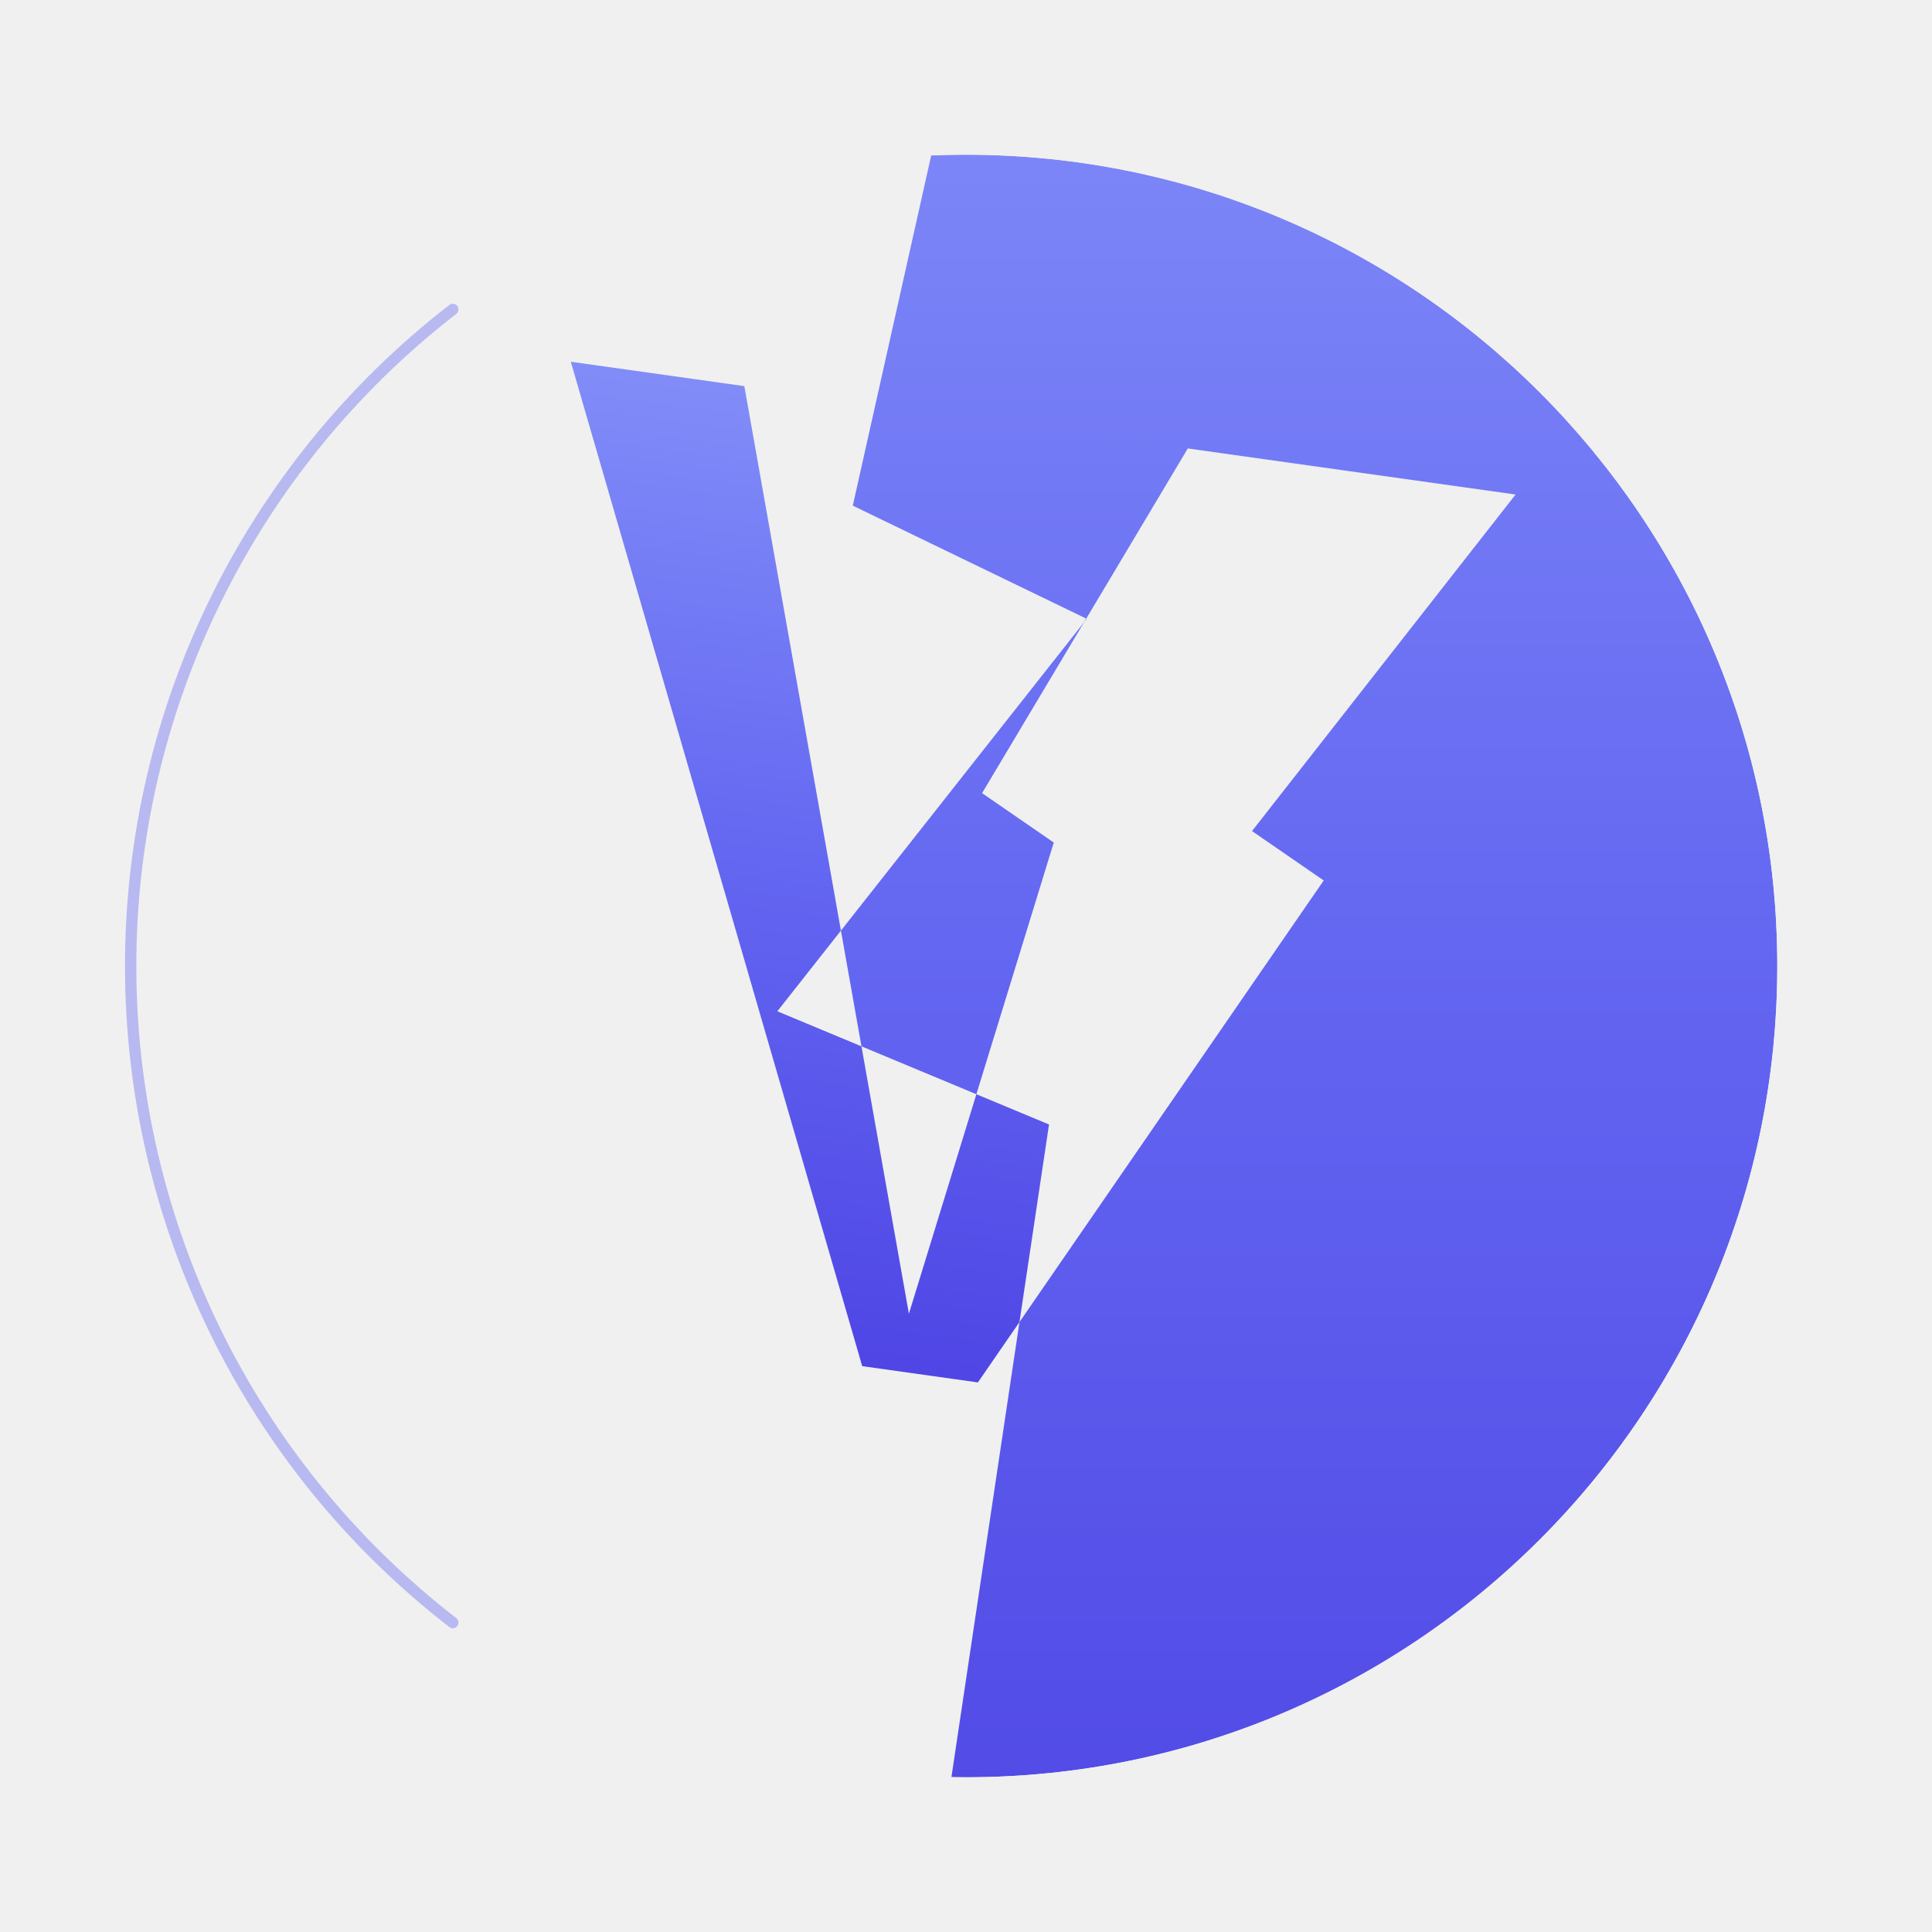
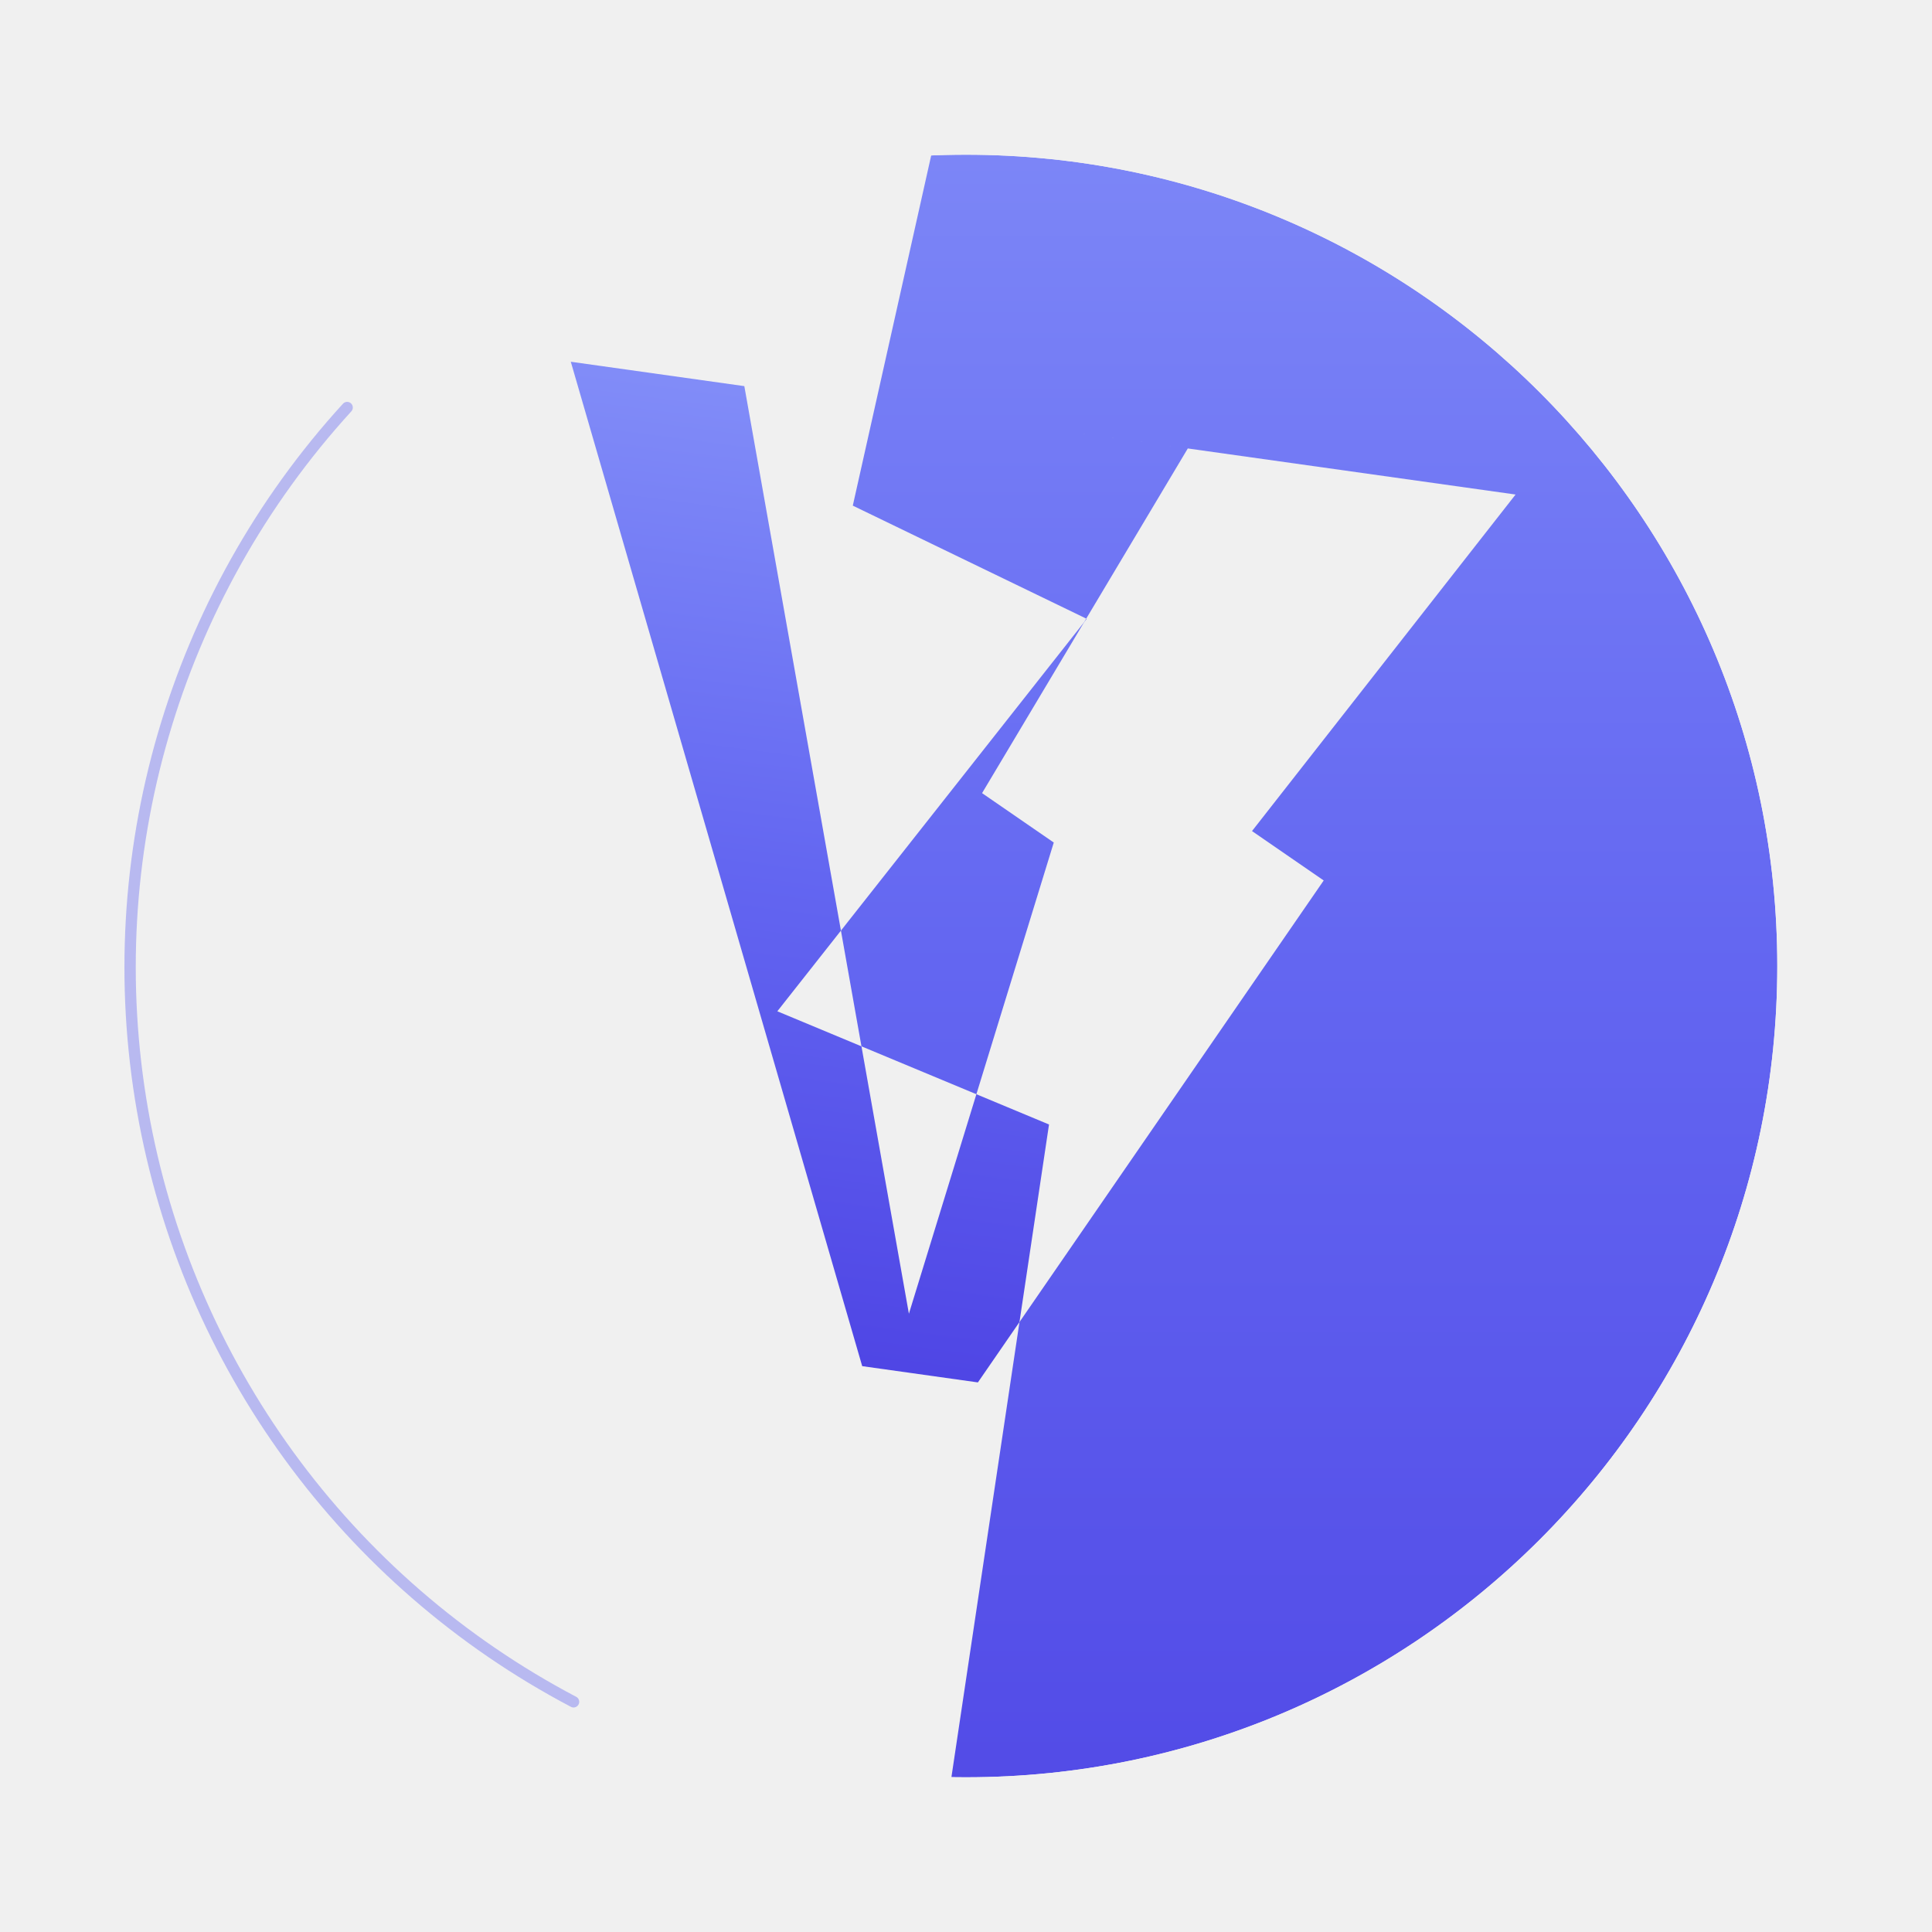
<svg xmlns="http://www.w3.org/2000/svg" viewBox="0 0 512 512" fill="none">
  <defs>
    <linearGradient id="brandFill" x1="0" y1="0" x2="0" y2="1">
      <stop offset="0%" stop-color="#818cf8" />
      <stop offset="50%" stop-color="#6366f1" />
      <stop offset="100%" stop-color="#4f46e5" />
    </linearGradient>
    <clipPath id="circleClip">
      <circle cx="256" cy="256" r="215" />
    </clipPath>
    <clipPath id="leftClip">
      <path d="M256,0 L226,134 L288,164 L206,268 L278,298 L246,512 L0,512 L0,0 Z" />
    </clipPath>
    <mask id="vCutout">
      <rect width="512" height="512" fill="white" />
      <g transform="rotate(8, 256, 256)">
        <g transform="translate(130, 112) scale(2.58)">
          <path d="M0,0 L44,98 L56,98 L84,42 L76,38 L98,0 Z M18,0 L64,0 L48,38 L56,42 L48,92 Z" fill="black" fill-rule="evenodd" />
        </g>
      </g>
    </mask>
  </defs>
  <path d="M256,0 L226,134 L288,164 L206,268 L278,298 L246,512 L512,512 L512,0 Z" clip-path="url(#circleClip)" fill="url(#brandFill)" mask="url(#vCutout)" />
  <g clip-path="url(#circleClip)">
    <g clip-path="url(#leftClip)">
      <g transform="rotate(8, 256, 256)">
        <g transform="translate(130, 112) scale(2.58)">
          <path d="M0,0 L44,98 L56,98 L84,42 L76,38 L98,0 Z M18,0 L64,0 L48,38 L56,42 L48,92 Z" fill="url(#brandFill)" fill-rule="evenodd" />
        </g>
      </g>
    </g>
  </g>
-   <path d="M 120,430 A 220,220 0 0 1 120,82" stroke="#6366f1" stroke-width="3" fill="none" stroke-linecap="round" opacity="0.4" />
+   <path d="M 152,451 A 220,220 0 0 1 92,108" stroke="#6366f1" stroke-width="3" fill="none" stroke-linecap="round" opacity="0.4" />
</svg>
